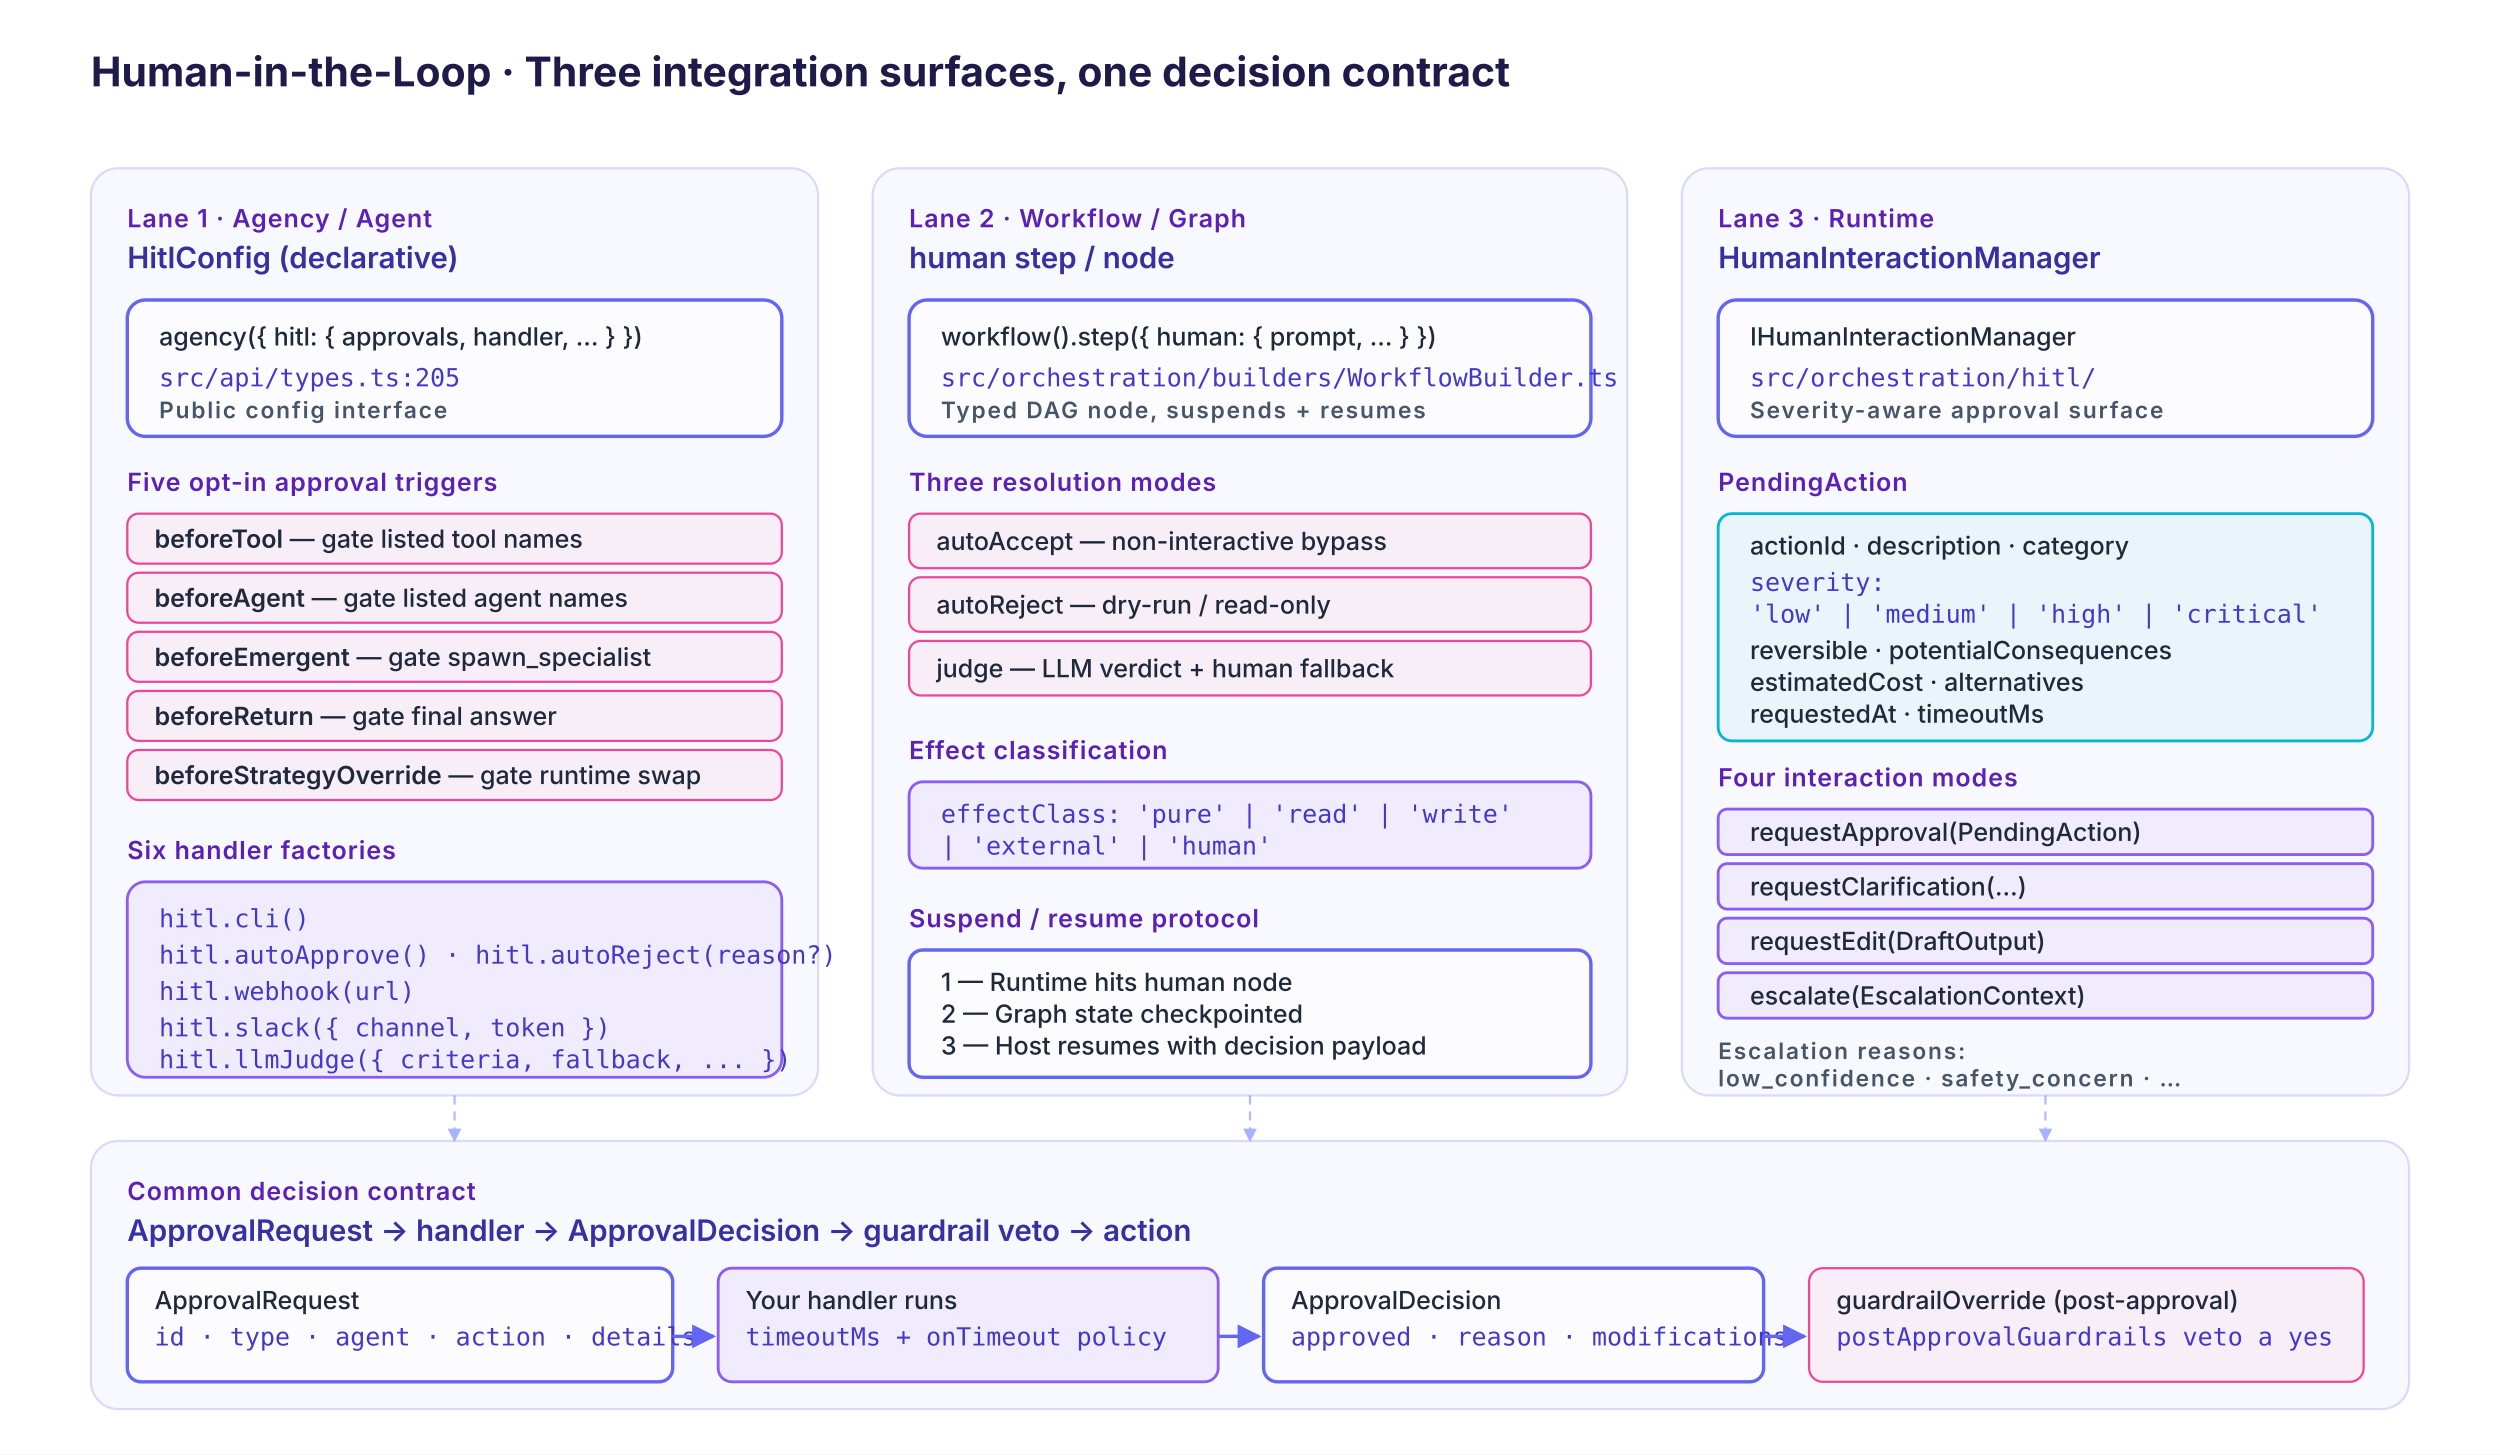
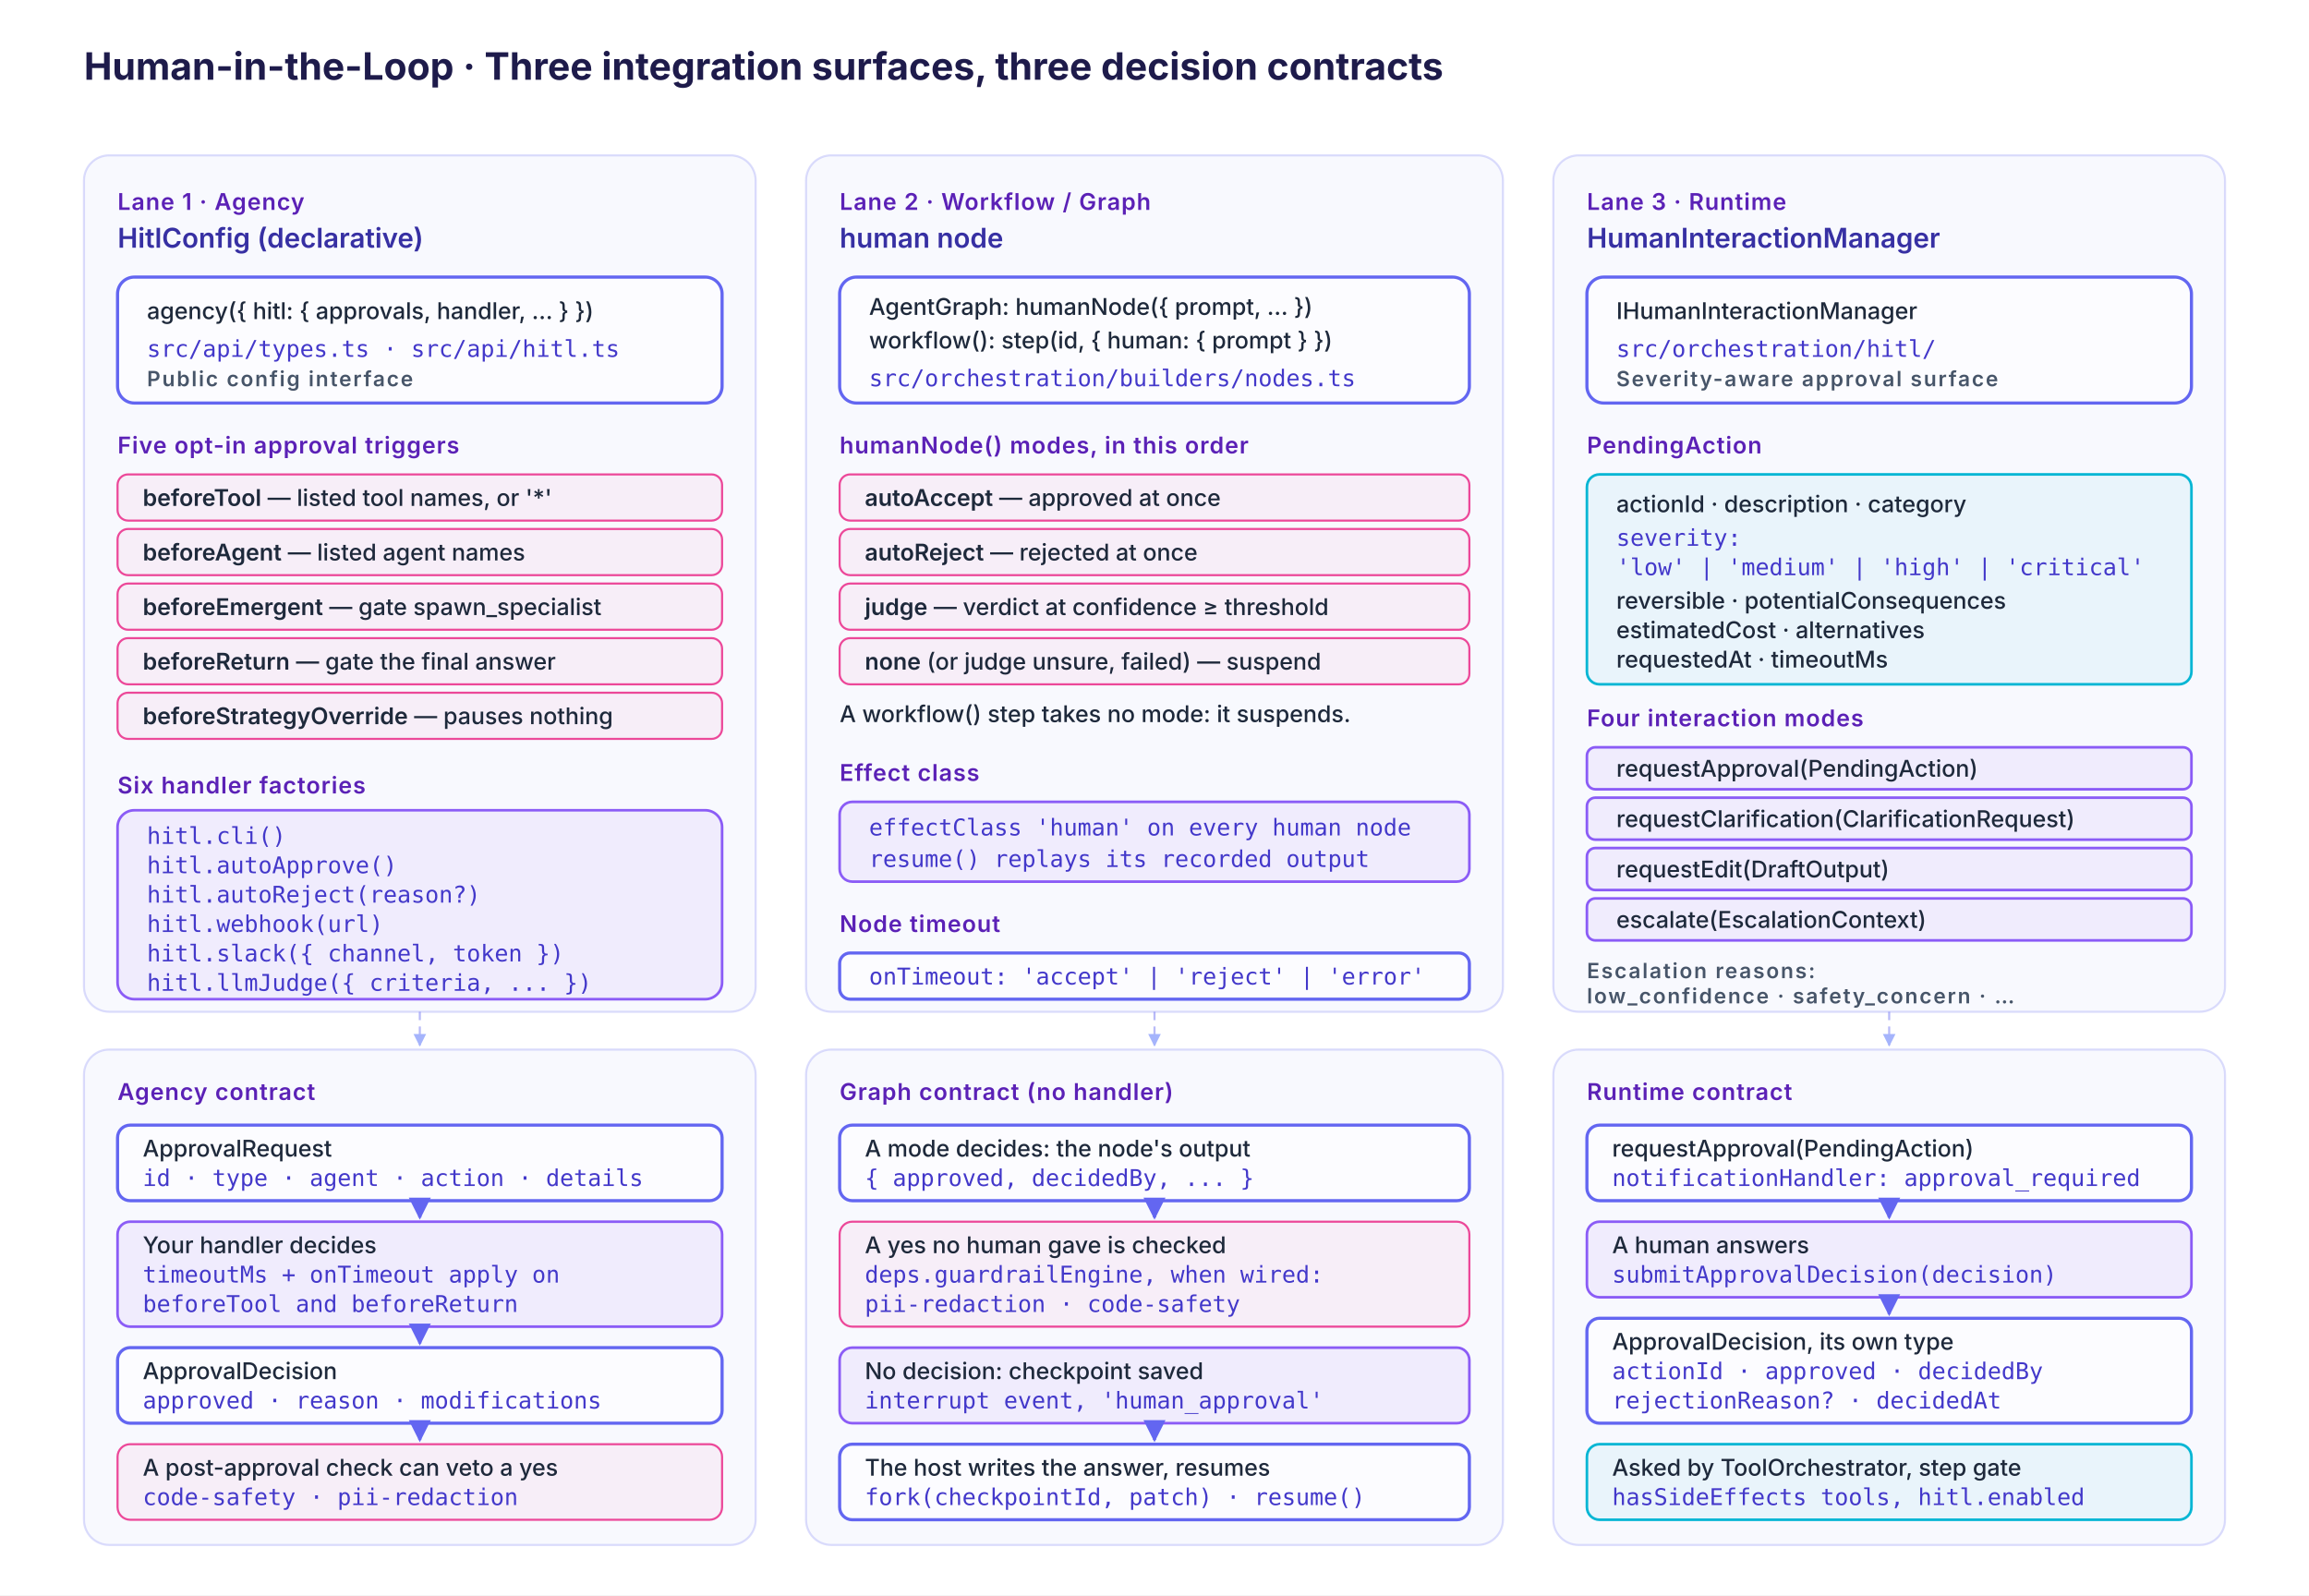
- <svg xmlns="http://www.w3.org/2000/svg" viewBox="0 0 1100 640" width="1100" height="640">
+ <svg xmlns="http://www.w3.org/2000/svg" viewBox="0 0 1100 760" width="1100" height="760">
  <defs>
    <linearGradient id="hitl-brand" x1="0%" y1="0%" x2="100%" y2="0%">
      <stop offset="0%" stop-color="#6366f1" />
      <stop offset="50%" stop-color="#8b5cf6" />
      <stop offset="100%" stop-color="#ec4899" />
    </linearGradient>
    <style>
      .bg { fill: #ffffff; }
      .lane-bg { fill: rgba(99, 102, 241, 0.04); stroke: rgba(99, 102, 241, 0.22); stroke-width: 1; }
      .card    { fill: rgba(255, 255, 255, 0.5); stroke: #6366f1; stroke-width: 1.5; }
      .trigger { fill: rgba(236, 72, 153, 0.06); stroke: #ec4899; stroke-width: 1; }
      .handler { fill: rgba(139, 92, 246, 0.08); stroke: #8b5cf6; stroke-width: 1.25; }
      .runtime { fill: rgba(6, 182, 212, 0.06); stroke: #06b6d4; stroke-width: 1.25; }
      .arrow   { stroke: #6366f1; stroke-width: 1.5; fill: none; }
      .arrow-soft { stroke: rgba(99, 102, 241, 0.45); stroke-width: 1; fill: none; stroke-dasharray: 4 3; }
      .h1 { font: 700 18px Inter, system-ui, sans-serif; fill: #1e1b4b; }
      .h2 { font: 600 13px Inter, system-ui, sans-serif; fill: #3730a3; }
      .h3 { font: 600 11px Inter, system-ui, sans-serif; fill: #5b21b6; letter-spacing: 0.04em; text-transform: uppercase; }
      .b  { font: 500 11px Inter, system-ui, sans-serif; fill: #1e293b; }
      .m  { font: 11px 'JetBrains Mono', ui-monospace, monospace; fill: #4338ca; }
      .lbl{ font: 600 10px Inter, system-ui, sans-serif; fill: #475569; letter-spacing: 0.08em; text-transform: uppercase; }
          </style>
    <marker id="arrowhead" viewBox="0 0 10 10" refX="9" refY="5" markerWidth="7" markerHeight="7" orient="auto">
      <path d="M 0 0 L 10 5 L 0 10 z" fill="#6366f1" />
    </marker>
    <marker id="arrowhead-soft" viewBox="0 0 10 10" refX="9" refY="5" markerWidth="6" markerHeight="6" orient="auto">
      <path d="M 0 0 L 10 5 L 0 10 z" fill="#a5b4fc" />
    </marker>
  </defs>
-   <rect class="bg" x="0" y="0" width="1100" height="640" />
-   <text x="40" y="38" class="h1">Human-in-the-Loop · Three integration surfaces, one decision contract</text>
+   <rect class="bg" x="0" y="0" width="1100" height="760" />
+   <text x="40" y="38" class="h1">Human-in-the-Loop · Three integration surfaces, three decision contracts</text>
  <line x1="40" y1="52" x2="1060" y2="52" stroke="url(#hitl-brand)" stroke-width="2" />
  <rect x="40" y="74" width="320" height="408" rx="12" class="lane-bg" />
-   <text x="56" y="100" class="h3">Lane 1 · Agency / Agent</text>
+   <text x="56" y="100" class="h3">Lane 1 · Agency</text>
  <text x="56" y="118" class="h2">HitlConfig (declarative)</text>
  <rect x="56" y="132" width="288" height="60" rx="8" class="card" />
  <text x="70" y="152" class="b">agency({ hitl: { approvals, handler, ... } })</text>
-   <text x="70" y="170" class="m">src/api/types.ts:205</text>
+   <text x="70" y="170" class="m">src/api/types.ts · src/api/hitl.ts</text>
  <text x="70" y="184" class="lbl">Public config interface</text>
  <text x="56" y="216" class="h3">Five opt-in approval triggers</text>
  <rect x="56" y="226" width="288" height="22" rx="5" class="trigger" />
  <text x="68" y="241" class="b">
-     <tspan font-weight="600">beforeTool</tspan> — gate listed tool names</text>
+     <tspan font-weight="600">beforeTool</tspan> — listed tool names, or '*'</text>
  <rect x="56" y="252" width="288" height="22" rx="5" class="trigger" />
  <text x="68" y="267" class="b">
-     <tspan font-weight="600">beforeAgent</tspan> — gate listed agent names</text>
+     <tspan font-weight="600">beforeAgent</tspan> — listed agent names</text>
  <rect x="56" y="278" width="288" height="22" rx="5" class="trigger" />
  <text x="68" y="293" class="b">
    <tspan font-weight="600">beforeEmergent</tspan> — gate spawn_specialist</text>
  <rect x="56" y="304" width="288" height="22" rx="5" class="trigger" />
  <text x="68" y="319" class="b">
-     <tspan font-weight="600">beforeReturn</tspan> — gate final answer</text>
+     <tspan font-weight="600">beforeReturn</tspan> — gate the final answer</text>
  <rect x="56" y="330" width="288" height="22" rx="5" class="trigger" />
  <text x="68" y="345" class="b">
-     <tspan font-weight="600">beforeStrategyOverride</tspan> — gate runtime swap</text>
+     <tspan font-weight="600">beforeStrategyOverride</tspan> — pauses nothing</text>
  <text x="56" y="378" class="h3">Six handler factories</text>
-   <rect x="56" y="388" width="288" height="86" rx="8" class="handler" />
-   <text x="70" y="408" class="m">hitl.cli()</text>
-   <text x="70" y="424" class="m">hitl.autoApprove() · hitl.autoReject(reason?)</text>
-   <text x="70" y="440" class="m">hitl.webhook(url)</text>
-   <text x="70" y="456" class="m">hitl.slack({ channel, token })</text>
-   <text x="70" y="470" class="m">hitl.llmJudge({ criteria, fallback, ... })</text>
+   <rect x="56" y="386" width="288" height="90" rx="8" class="handler" />
+   <text x="70" y="402" class="m">hitl.cli()</text>
+   <text x="70" y="416" class="m">hitl.autoApprove()</text>
+   <text x="70" y="430" class="m">hitl.autoReject(reason?)</text>
+   <text x="70" y="444" class="m">hitl.webhook(url)</text>
+   <text x="70" y="458" class="m">hitl.slack({ channel, token })</text>
+   <text x="70" y="472" class="m">hitl.llmJudge({ criteria, ... })</text>
  <rect x="384" y="74" width="332" height="408" rx="12" class="lane-bg" />
  <text x="400" y="100" class="h3">Lane 2 · Workflow / Graph</text>
-   <text x="400" y="118" class="h2">human step / node</text>
+   <text x="400" y="118" class="h2">human node</text>
  <rect x="400" y="132" width="300" height="60" rx="8" class="card" />
-   <text x="414" y="152" class="b">workflow().step({ human: { prompt, ... } })</text>
-   <text x="414" y="170" class="m">src/orchestration/builders/WorkflowBuilder.ts</text>
-   <text x="414" y="184" class="lbl">Typed DAG node, suspends + resumes</text>
-   <text x="400" y="216" class="h3">Three resolution modes</text>
-   <rect x="400" y="226" width="300" height="24" rx="5" class="trigger" />
-   <text x="412" y="242" class="b">autoAccept — non-interactive bypass</text>
-   <rect x="400" y="254" width="300" height="24" rx="5" class="trigger" />
-   <text x="412" y="270" class="b">autoReject — dry-run / read-only</text>
-   <rect x="400" y="282" width="300" height="24" rx="5" class="trigger" />
-   <text x="412" y="298" class="b">judge — LLM verdict + human fallback</text>
-   <text x="400" y="334" class="h3">Effect classification</text>
-   <rect x="400" y="344" width="300" height="38" rx="6" class="handler" />
-   <text x="414" y="362" class="m">effectClass: 'pure' | 'read' | 'write'</text>
-   <text x="414" y="376" class="m">                 | 'external' | 'human'</text>
-   <text x="400" y="408" class="h3">Suspend / resume protocol</text>
-   <rect x="400" y="418" width="300" height="56" rx="6" class="card" />
-   <text x="414" y="436" class="b">1 — Runtime hits human node</text>
-   <text x="414" y="450" class="b">2 — Graph state checkpointed</text>
-   <text x="414" y="464" class="b">3 — Host resumes with decision payload</text>
+   <text x="414" y="150" class="b">AgentGraph: humanNode({ prompt, ... })</text>
+   <text x="414" y="166" class="b">workflow(): step(id, { human: { prompt } })</text>
+   <text x="414" y="184" class="m">src/orchestration/builders/nodes.ts</text>
+   <text x="400" y="216" class="h3">humanNode() modes, in this order</text>
+   <rect x="400" y="226" width="300" height="22" rx="5" class="trigger" />
+   <text x="412" y="241" class="b">
+     <tspan font-weight="600">autoAccept</tspan> — approved at once</text>
+   <rect x="400" y="252" width="300" height="22" rx="5" class="trigger" />
+   <text x="412" y="267" class="b">
+     <tspan font-weight="600">autoReject</tspan> — rejected at once</text>
+   <rect x="400" y="278" width="300" height="22" rx="5" class="trigger" />
+   <text x="412" y="293" class="b">
+     <tspan font-weight="600">judge</tspan> — verdict at confidence ≥ threshold</text>
+   <rect x="400" y="304" width="300" height="22" rx="5" class="trigger" />
+   <text x="412" y="319" class="b">
+     <tspan font-weight="600">none</tspan> (or judge unsure, failed) — suspend</text>
+   <text x="400" y="344" class="b">A workflow() step takes no mode: it suspends.</text>
+   <text x="400" y="372" class="h3">Effect class</text>
+   <rect x="400" y="382" width="300" height="38" rx="6" class="handler" />
+   <text x="414" y="398" class="m">effectClass 'human' on every human node</text>
+   <text x="414" y="413" class="m">resume() replays its recorded output</text>
+   <text x="400" y="444" class="h3">Node timeout</text>
+   <rect x="400" y="454" width="300" height="22" rx="5" class="card" />
+   <text x="414" y="469" class="m">onTimeout: 'accept' | 'reject' | 'error'</text>
  <rect x="740" y="74" width="320" height="408" rx="12" class="lane-bg" />
  <text x="756" y="100" class="h3">Lane 3 · Runtime</text>
  <text x="756" y="118" class="h2">HumanInteractionManager</text>
  <rect x="756" y="132" width="288" height="60" rx="8" class="card" />
  <text x="770" y="152" class="b">IHumanInteractionManager</text>
  <text x="770" y="170" class="m">src/orchestration/hitl/</text>
  <text x="770" y="184" class="lbl">Severity-aware approval surface</text>
  <text x="756" y="216" class="h3">PendingAction</text>
  <rect x="756" y="226" width="288" height="100" rx="6" class="runtime" />
  <text x="770" y="244" class="b">actionId · description · category</text>
  <text x="770" y="260" class="m">severity:</text>
  <text x="770" y="274" class="m">  'low' | 'medium' | 'high' | 'critical'</text>
  <text x="770" y="290" class="b">reversible · potentialConsequences</text>
  <text x="770" y="304" class="b">estimatedCost · alternatives</text>
  <text x="770" y="318" class="b">requestedAt · timeoutMs</text>
  <text x="756" y="346" class="h3">Four interaction modes</text>
  <rect x="756" y="356" width="288" height="20" rx="4" class="handler" />
  <text x="770" y="370" class="b">requestApproval(PendingAction)</text>
  <rect x="756" y="380" width="288" height="20" rx="4" class="handler" />
-   <text x="770" y="394" class="b">requestClarification(...)</text>
+   <text x="770" y="394" class="b">requestClarification(ClarificationRequest)</text>
  <rect x="756" y="404" width="288" height="20" rx="4" class="handler" />
  <text x="770" y="418" class="b">requestEdit(DraftOutput)</text>
  <rect x="756" y="428" width="288" height="20" rx="4" class="handler" />
  <text x="770" y="442" class="b">escalate(EscalationContext)</text>
  <text x="756" y="466" class="lbl">Escalation reasons:</text>
  <text x="756" y="478" class="lbl">low_confidence · safety_concern · …</text>
-   <rect x="40" y="502" width="1020" height="118" rx="12" class="lane-bg" />
-   <text x="56" y="528" class="h3">Common decision contract</text>
-   <text x="56" y="546" class="h2">ApprovalRequest → handler → ApprovalDecision → guardrail veto → action</text>
-   <rect x="56" y="558" width="240" height="50" rx="6" class="card" />
-   <text x="68" y="576" class="b">ApprovalRequest</text>
-   <text x="68" y="592" class="m">id · type · agent · action · details</text>
-   <rect x="316" y="558" width="220" height="50" rx="6" class="handler" />
-   <text x="328" y="576" class="b">Your handler runs</text>
-   <text x="328" y="592" class="m">timeoutMs + onTimeout policy</text>
-   <rect x="556" y="558" width="220" height="50" rx="6" class="card" />
-   <text x="568" y="576" class="b">ApprovalDecision</text>
-   <text x="568" y="592" class="m">approved · reason · modifications</text>
-   <rect x="796" y="558" width="244" height="50" rx="6" class="trigger" />
-   <text x="808" y="576" class="b">guardrailOverride (post-approval)</text>
-   <text x="808" y="592" class="m">postApprovalGuardrails veto a yes</text>
-   <path d="M 296 588 L 314 588" class="arrow" marker-end="url(#arrowhead)" />
-   <path d="M 536 588 L 554 588" class="arrow" marker-end="url(#arrowhead)" />
-   <path d="M 776 588 L 794 588" class="arrow" marker-end="url(#arrowhead)" />
-   <path d="M 200 482 Q 200 495 200 502" class="arrow-soft" marker-end="url(#arrowhead-soft)" />
-   <path d="M 550 482 Q 550 495 550 502" class="arrow-soft" marker-end="url(#arrowhead-soft)" />
-   <path d="M 900 482 Q 900 495 900 502" class="arrow-soft" marker-end="url(#arrowhead-soft)" />
+   <path d="M 200 482 L 200 498" class="arrow-soft" marker-end="url(#arrowhead-soft)" />
+   <path d="M 550 482 L 550 498" class="arrow-soft" marker-end="url(#arrowhead-soft)" />
+   <path d="M 900 482 L 900 498" class="arrow-soft" marker-end="url(#arrowhead-soft)" />
+   <rect x="40" y="500" width="320" height="236" rx="12" class="lane-bg" />
+   <text x="56" y="524" class="h3">Agency contract</text>
+   <rect x="56" y="536" width="288" height="36" rx="6" class="card" />
+   <text x="68" y="551" class="b">ApprovalRequest</text>
+   <text x="68" y="565" class="m">id · type · agent · action · details</text>
+   <rect x="56" y="582" width="288" height="50" rx="6" class="handler" />
+   <text x="68" y="597" class="b">Your handler decides</text>
+   <text x="68" y="611" class="m">timeoutMs + onTimeout apply on</text>
+   <text x="68" y="625" class="m">beforeTool and beforeReturn</text>
+   <rect x="56" y="642" width="288" height="36" rx="6" class="card" />
+   <text x="68" y="657" class="b">ApprovalDecision</text>
+   <text x="68" y="671" class="m">approved · reason · modifications</text>
+   <rect x="56" y="688" width="288" height="36" rx="6" class="trigger" />
+   <text x="68" y="703" class="b">A post-approval check can veto a yes</text>
+   <text x="68" y="717" class="m">code-safety · pii-redaction</text>
+   <path d="M 200 572 L 200 580" class="arrow" marker-end="url(#arrowhead)" />
+   <path d="M 200 632 L 200 640" class="arrow" marker-end="url(#arrowhead)" />
+   <path d="M 200 678 L 200 686" class="arrow" marker-end="url(#arrowhead)" />
+   <rect x="384" y="500" width="332" height="236" rx="12" class="lane-bg" />
+   <text x="400" y="524" class="h3">Graph contract (no handler)</text>
+   <rect x="400" y="536" width="300" height="36" rx="6" class="card" />
+   <text x="412" y="551" class="b">A mode decides: the node's output</text>
+   <text x="412" y="565" class="m">{ approved, decidedBy, ... }</text>
+   <rect x="400" y="582" width="300" height="50" rx="6" class="trigger" />
+   <text x="412" y="597" class="b">A yes no human gave is checked</text>
+   <text x="412" y="611" class="m">deps.guardrailEngine, when wired:</text>
+   <text x="412" y="625" class="m">pii-redaction · code-safety</text>
+   <rect x="400" y="642" width="300" height="36" rx="6" class="handler" />
+   <text x="412" y="657" class="b">No decision: checkpoint saved</text>
+   <text x="412" y="671" class="m">interrupt event, 'human_approval'</text>
+   <rect x="400" y="688" width="300" height="36" rx="6" class="card" />
+   <text x="412" y="703" class="b">The host writes the answer, resumes</text>
+   <text x="412" y="717" class="m">fork(checkpointId, patch) · resume()</text>
+   <path d="M 550 572 L 550 580" class="arrow" marker-end="url(#arrowhead)" />
+   <path d="M 550 678 L 550 686" class="arrow" marker-end="url(#arrowhead)" />
+   <rect x="740" y="500" width="320" height="236" rx="12" class="lane-bg" />
+   <text x="756" y="524" class="h3">Runtime contract</text>
+   <rect x="756" y="536" width="288" height="36" rx="6" class="card" />
+   <text x="768" y="551" class="b">requestApproval(PendingAction)</text>
+   <text x="768" y="565" class="m">notificationHandler: approval_required</text>
+   <rect x="756" y="582" width="288" height="36" rx="6" class="handler" />
+   <text x="768" y="597" class="b">A human answers</text>
+   <text x="768" y="611" class="m">submitApprovalDecision(decision)</text>
+   <rect x="756" y="628" width="288" height="50" rx="6" class="card" />
+   <text x="768" y="643" class="b">ApprovalDecision, its own type</text>
+   <text x="768" y="657" class="m">actionId · approved · decidedBy</text>
+   <text x="768" y="671" class="m">rejectionReason? · decidedAt</text>
+   <rect x="756" y="688" width="288" height="36" rx="6" class="runtime" />
+   <text x="768" y="703" class="b">Asked by ToolOrchestrator, step gate</text>
+   <text x="768" y="717" class="m">hasSideEffects tools, hitl.enabled</text>
+   <path d="M 900 572 L 900 580" class="arrow" marker-end="url(#arrowhead)" />
+   <path d="M 900 618 L 900 626" class="arrow" marker-end="url(#arrowhead)" />
</svg>
